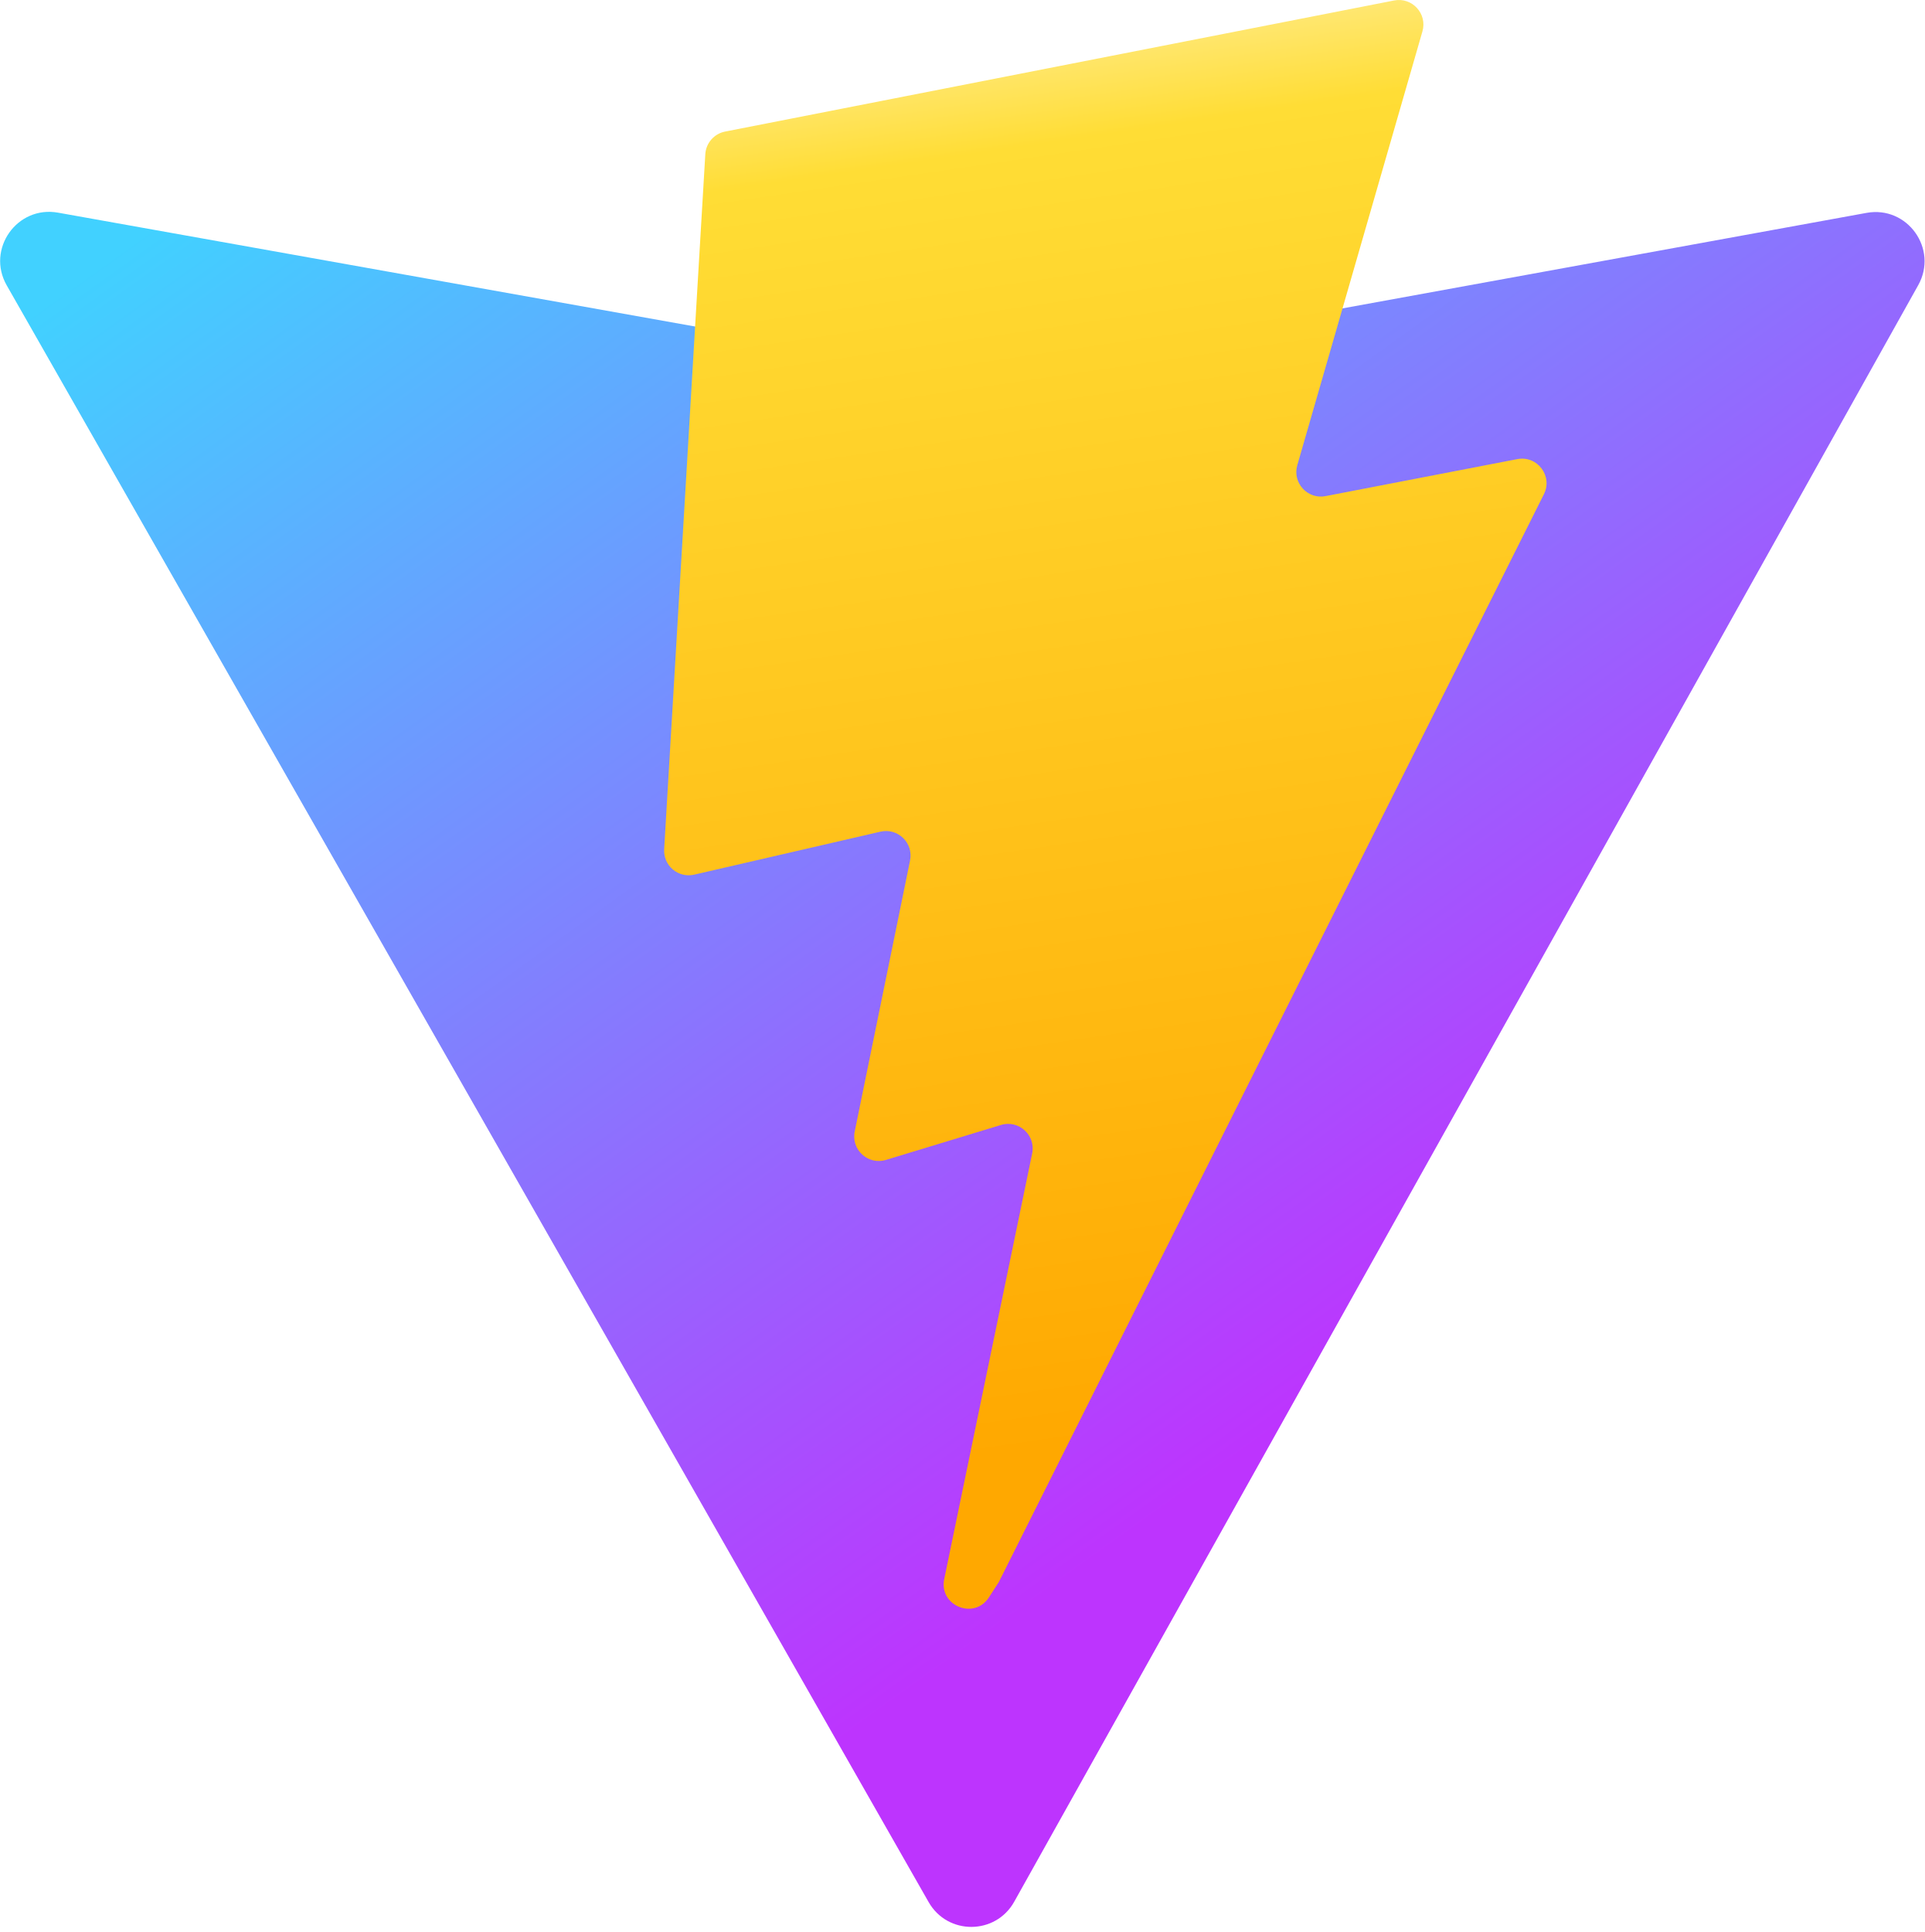
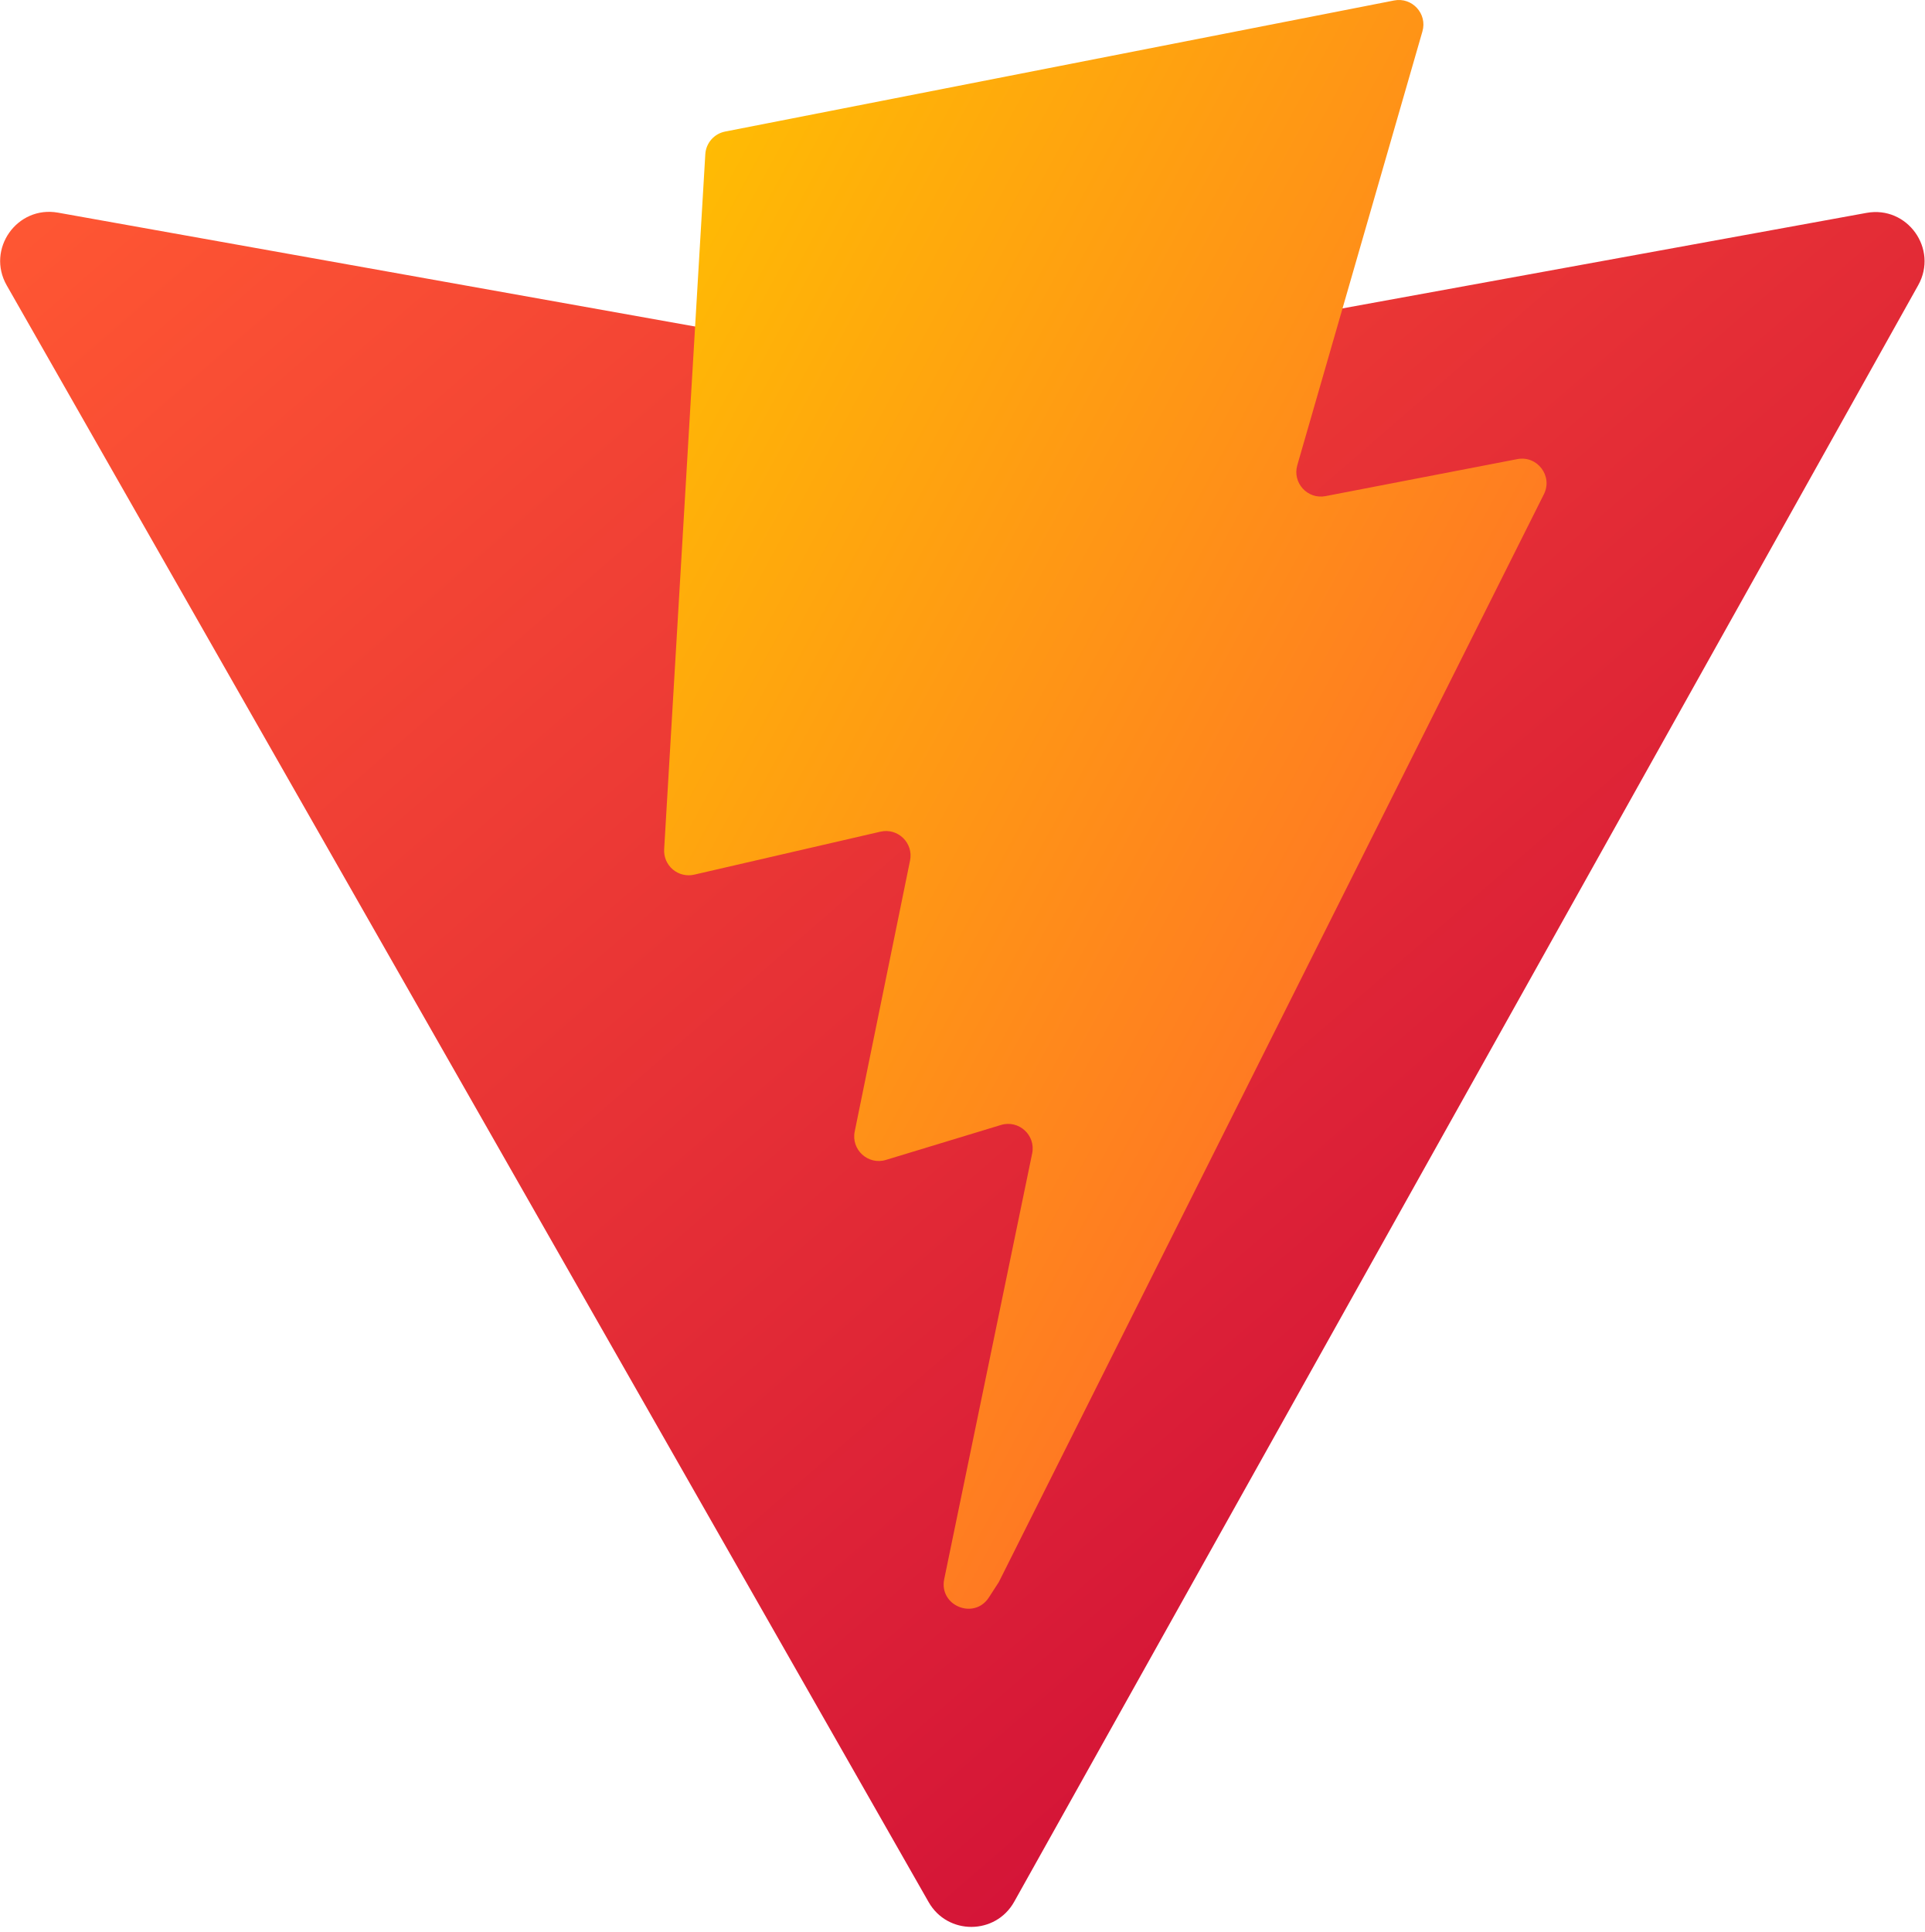
- <svg xmlns="http://www.w3.org/2000/svg" aria-hidden="true" role="img" class="iconify iconify--logos" width="31.88" height="32" preserveAspectRatio="xMidYMid meet" viewBox="0 0 256 257">
+ <svg xmlns="http://www.w3.org/2000/svg" aria-hidden="true" role="img" width="31.88" height="32" preserveAspectRatio="xMidYMid meet" viewBox="0 0 256 257">
  <defs>
-     <linearGradient id="IconifyId1813088fe1fbc01fb466" x1="-.828%" x2="57.636%" y1="7.652%" y2="78.411%">
-       <stop offset="0%" stop-color="#41D1FF" />
-       <stop offset="100%" stop-color="#BD34FE" />
+     <linearGradient id="blogIconGradient1" x1="0%" x2="100%" y1="0%" y2="100%">
+       <stop offset="0%" stop-color="#FF5733" />
+       <stop offset="100%" stop-color="#C70039" />
    </linearGradient>
-     <linearGradient id="IconifyId1813088fe1fbc01fb467" x1="43.376%" x2="50.316%" y1="2.242%" y2="89.03%">
-       <stop offset="0%" stop-color="#FFEA83" />
-       <stop offset="8.333%" stop-color="#FFDD35" />
-       <stop offset="100%" stop-color="#FFA800" />
+     <linearGradient id="blogIconGradient2" x1="0%" x2="100%" y1="0%" y2="100%">
+       <stop offset="0%" stop-color="#FFC300" />
+       <stop offset="100%" stop-color="#FF5733" />
    </linearGradient>
  </defs>
-   <path fill="url(#IconifyId1813088fe1fbc01fb466)" d="M255.153 37.938L134.897 252.976c-2.483 4.44-8.862 4.466-11.382.048L.875 37.958c-2.746-4.814 1.371-10.646 6.827-9.67l120.385 21.517a6.537 6.537 0 0 0 2.322-.004l117.867-21.483c5.438-.991 9.574 4.796 6.877 9.62Z" />
-   <path fill="url(#IconifyId1813088fe1fbc01fb467)" d="M185.432.063L96.44 17.501a3.268 3.268 0 0 0-2.634 3.014l-5.474 92.456a3.268 3.268 0 0 0 3.997 3.378l24.777-5.718c2.318-.535 4.413 1.507 3.936 3.838l-7.361 36.047c-.495 2.426 1.782 4.5 4.151 3.78l15.304-4.649c2.372-.72 4.652 1.36 4.15 3.788l-11.698 56.621c-.732 3.542 3.979 5.473 5.943 2.437l1.313-2.028l72.516-144.72c1.215-2.423-.88-5.186-3.54-4.672l-25.505 4.922c-2.396.462-4.435-1.77-3.759-4.114l16.646-57.705c.677-2.35-1.37-4.583-3.769-4.113Z" />
+   <path fill="url(#blogIconGradient1)" d="M255.153 37.938L134.897 252.976c-2.483 4.44-8.862 4.466-11.382.048L.875 37.958c-2.746-4.814 1.371-10.646 6.827-9.67l120.385 21.517a6.537 6.537 0 0 0 2.322-.004l117.867-21.483c5.438-.991 9.574 4.796 6.877 9.62Z" />
+   <path fill="url(#blogIconGradient2)" d="M185.432.063L96.44 17.501a3.268 3.268 0 0 0-2.634 3.014l-5.474 92.456a3.268 3.268 0 0 0 3.997 3.378l24.777-5.718c2.318-.535 4.413 1.507 3.936 3.838l-7.361 36.047c-.495 2.426 1.782 4.5 4.151 3.78l15.304-4.649c2.372-.72 4.652 1.36 4.15 3.788l-11.698 56.621c-.732 3.542 3.979 5.473 5.943 2.437l1.313-2.028l72.516-144.72c1.215-2.423-.88-5.186-3.54-4.672l-25.505 4.922c-2.396.462-4.435-1.77-3.759-4.114l16.646-57.705c.677-2.35-1.37-4.583-3.769-4.113Z" />
</svg>
